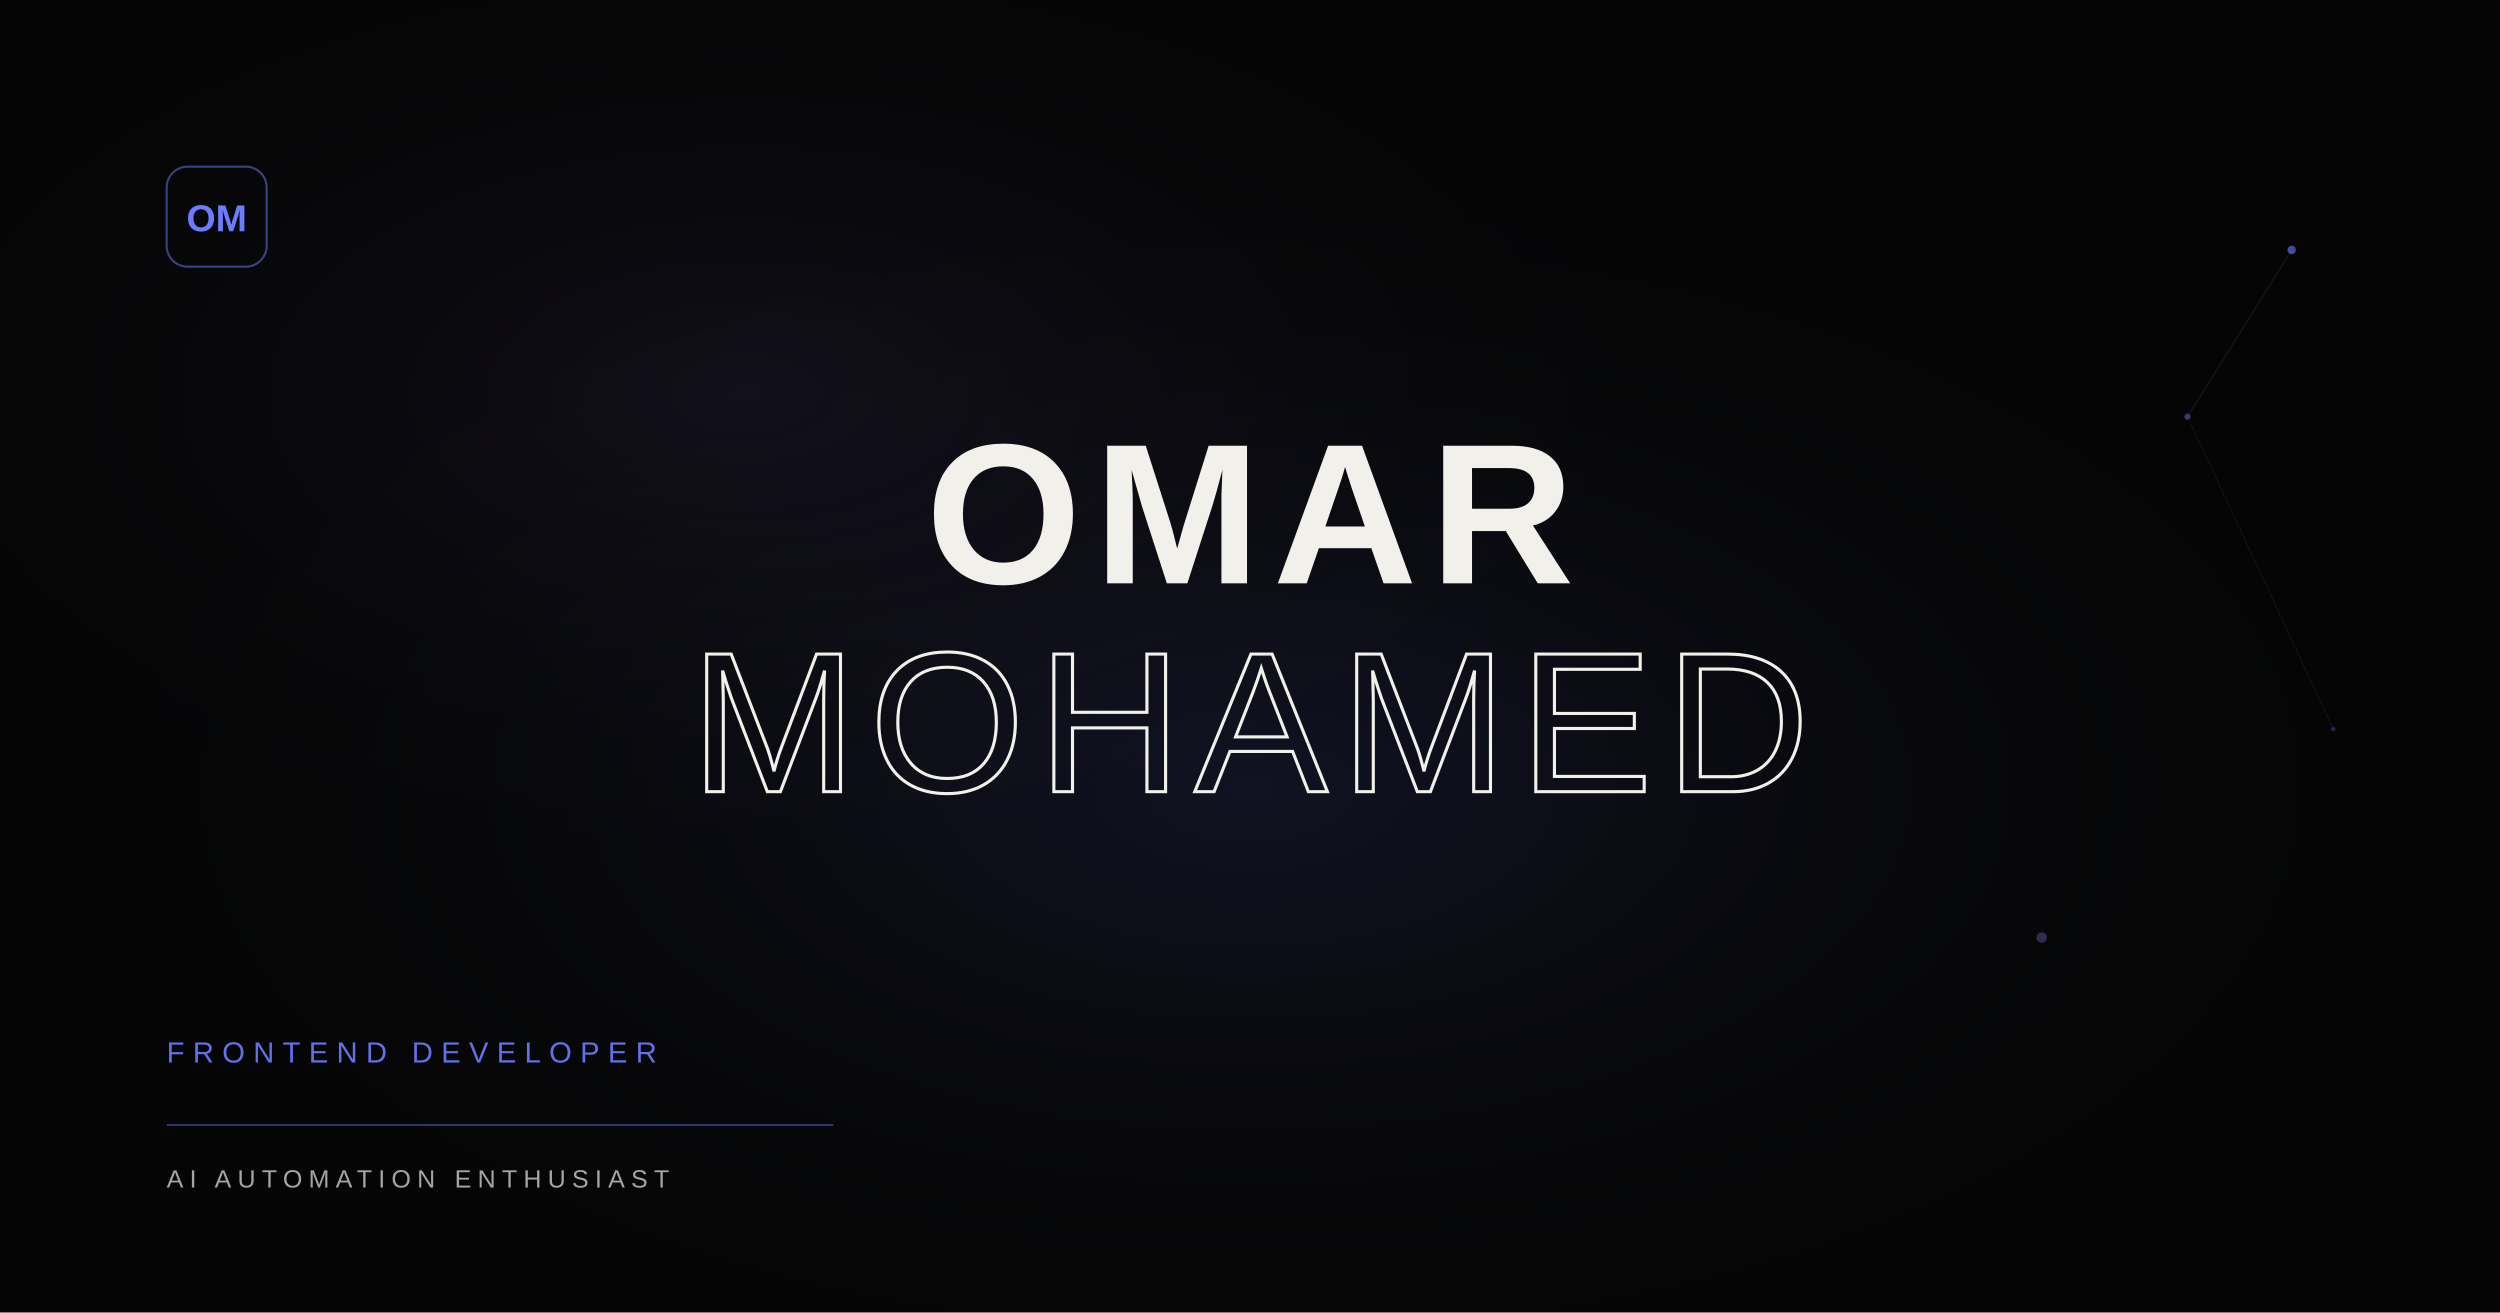
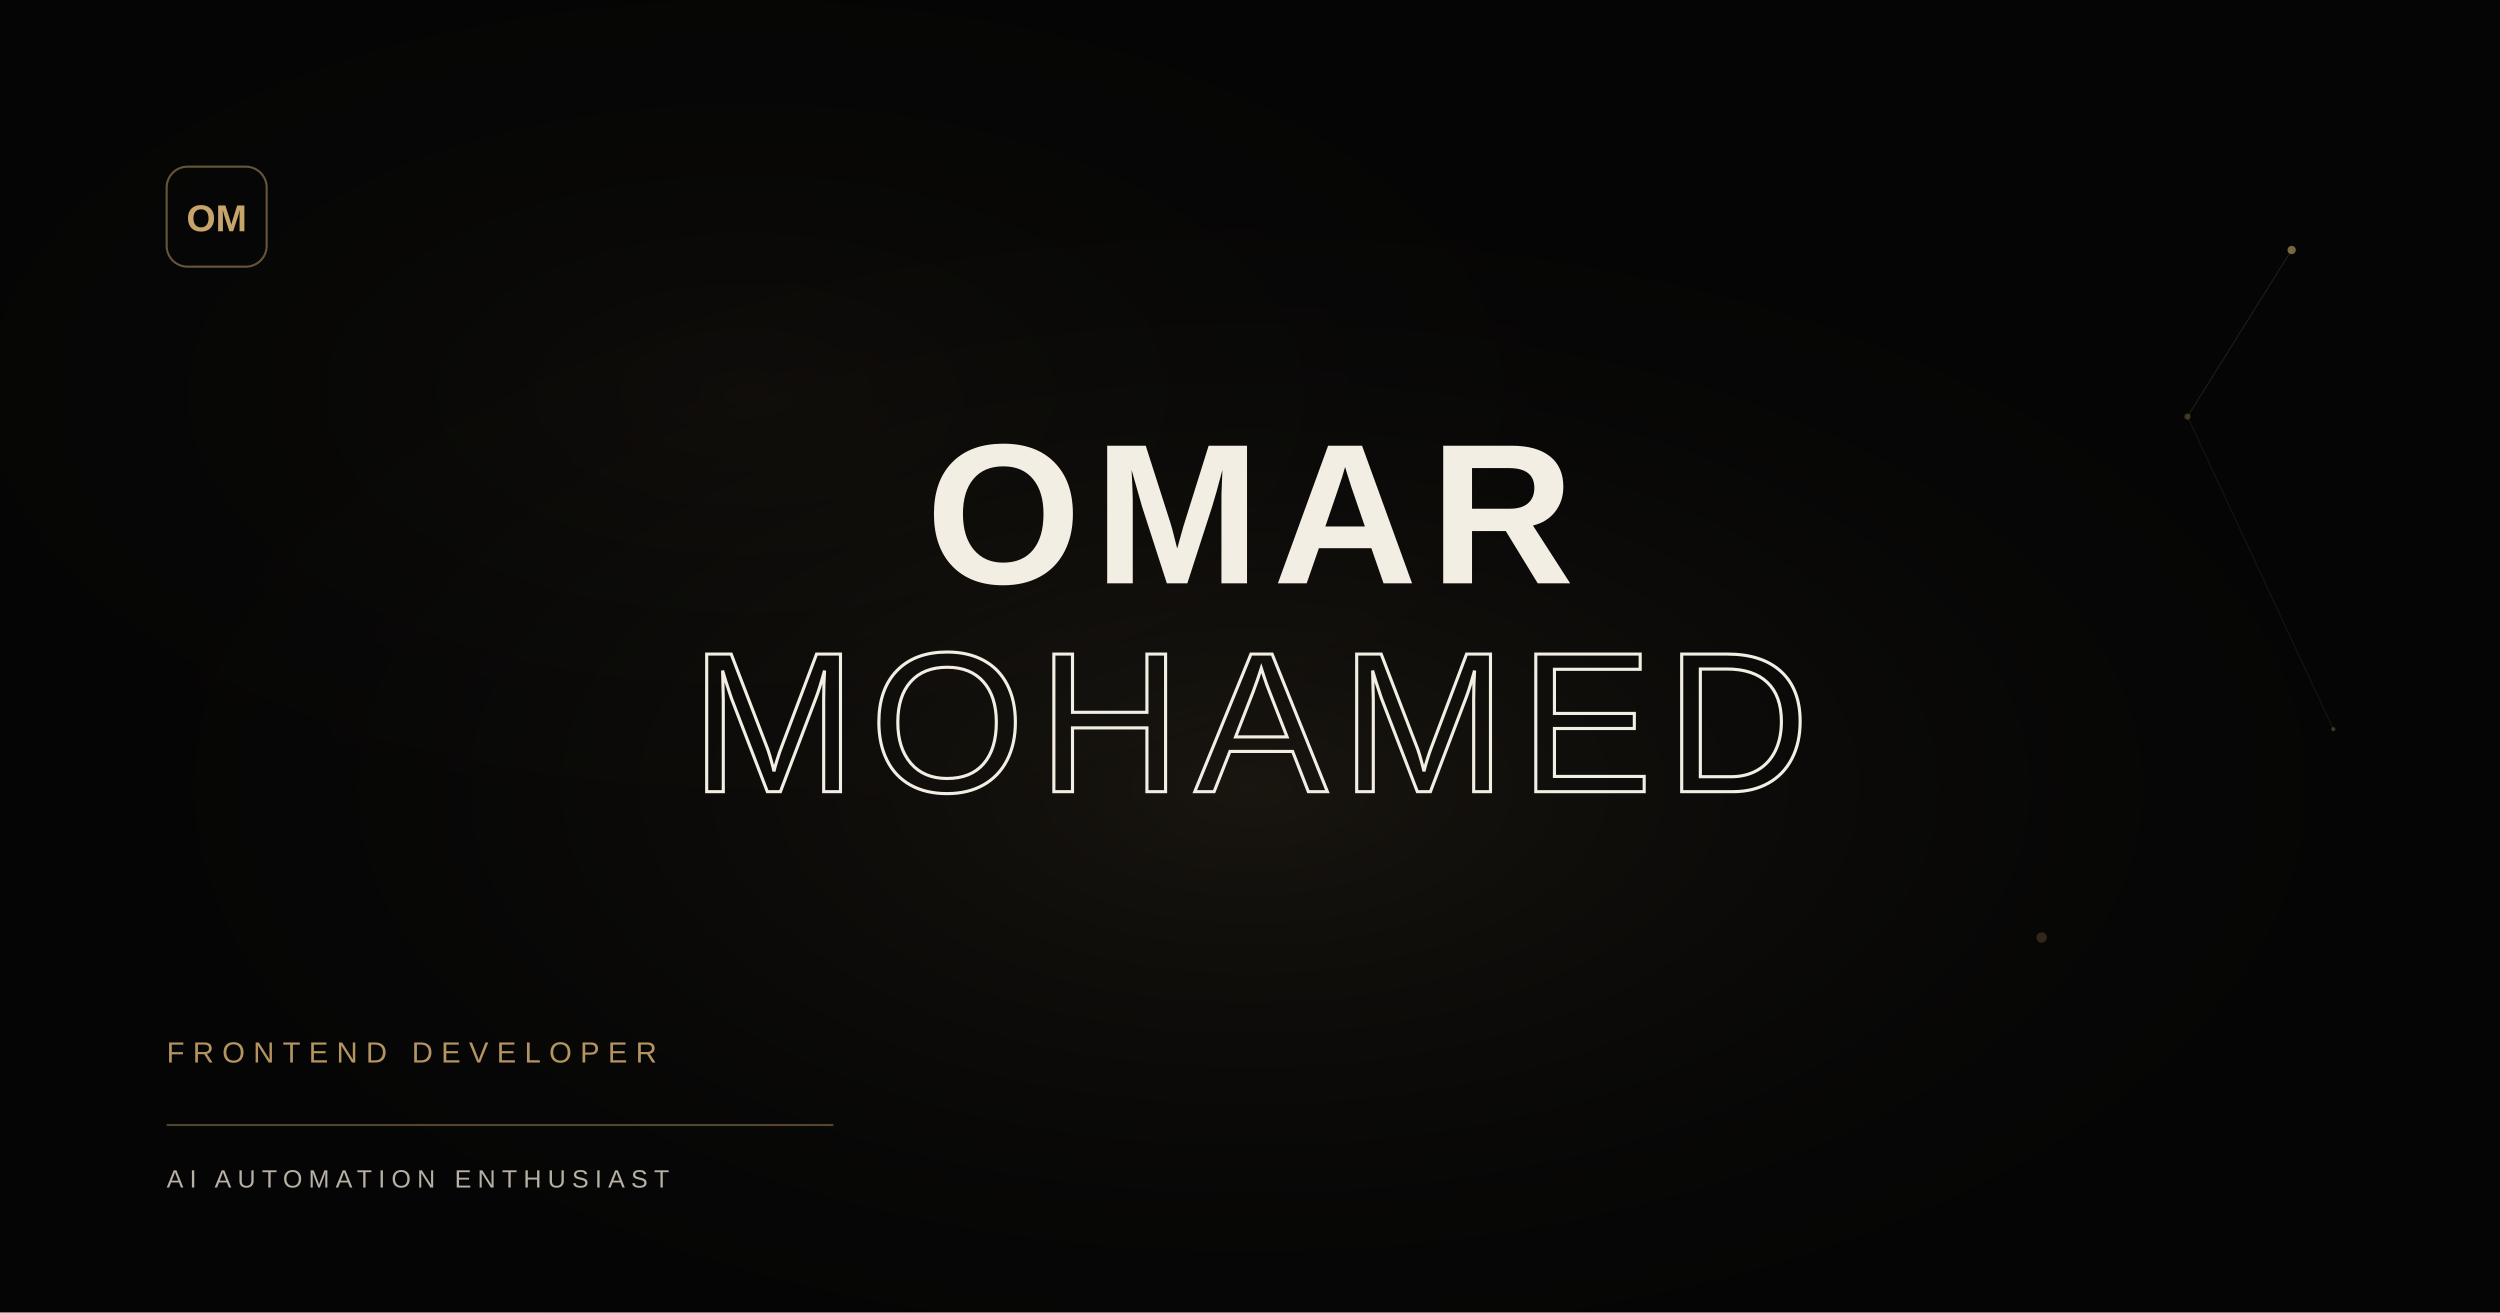
<svg xmlns="http://www.w3.org/2000/svg" viewBox="0 0 1200 630" width="1200" height="630">
  <defs>
    <radialGradient id="glow" cx="50%" cy="60%" r="50%">
-       <stop offset="0%" stop-color="#6C7CFF" stop-opacity="0.12" />
+       <stop offset="0%" stop-color="#C6A46A" stop-opacity="0.10" />
      <stop offset="100%" stop-color="#050505" stop-opacity="0" />
    </radialGradient>
    <radialGradient id="glow2" cx="30%" cy="30%" r="40%">
-       <stop offset="0%" stop-color="#9A7BFF" stop-opacity="0.08" />
+       <stop offset="0%" stop-color="#947747" stop-opacity="0.06" />
      <stop offset="100%" stop-color="#050505" stop-opacity="0" />
    </radialGradient>
  </defs>
  <rect width="1200" height="630" fill="#050505" />
  <rect width="1200" height="630" fill="url(#glow)" />
  <rect width="1200" height="630" fill="url(#glow2)" />
-   <line x1="80" y1="540" x2="400" y2="540" stroke="#6C7CFF" stroke-width="1" opacity="0.4" />
-   <text x="80" y="510" font-family="Arial, Helvetica, sans-serif" font-weight="500" font-size="14" fill="#6C7CFF" letter-spacing="4" text-transform="uppercase" opacity="0.9">FRONTEND DEVELOPER</text>
-   <text x="80" y="570" font-family="Arial, Helvetica, sans-serif" font-weight="400" font-size="12" fill="#A5A5A8" letter-spacing="3">AI AUTOMATION ENTHUSIAST</text>
-   <text x="600" y="280" text-anchor="middle" font-family="Arial, Helvetica, sans-serif" font-weight="800" font-size="96" fill="#F2F0EA" letter-spacing="6">OMAR</text>
-   <text x="600" y="380" text-anchor="middle" font-family="Arial, Helvetica, sans-serif" font-weight="300" font-size="96" fill="none" stroke="#F2F0EA" stroke-width="1.5" letter-spacing="6">MOHAMED</text>
-   <circle cx="1100" cy="120" r="2" fill="#6C7CFF" opacity="0.6" />
-   <circle cx="1050" cy="200" r="1.5" fill="#9A7BFF" opacity="0.4" />
-   <circle cx="1120" cy="350" r="1" fill="#6C7CFF" opacity="0.3" />
-   <circle cx="980" cy="450" r="2.5" fill="#9A7BFF" opacity="0.3" />
-   <line x1="1100" y1="120" x2="1050" y2="200" stroke="#6C7CFF" stroke-width="0.5" opacity="0.15" />
-   <line x1="1050" y1="200" x2="1120" y2="350" stroke="#6C7CFF" stroke-width="0.5" opacity="0.1" />
-   <rect x="80" y="80" width="48" height="48" rx="10" fill="none" stroke="#6C7CFF" stroke-width="1" opacity="0.5" />
-   <text x="104" y="111" text-anchor="middle" font-family="Arial, Helvetica, sans-serif" font-weight="700" font-size="18" fill="#6C7CFF">OM</text>
+   <line x1="80" y1="540" x2="400" y2="540" stroke="#C6A46A" stroke-width="1" opacity="0.4" />
+   <text x="80" y="510" font-family="Arial, Helvetica, sans-serif" font-weight="500" font-size="14" fill="#C6A46A" letter-spacing="4" text-transform="uppercase" opacity="0.9">FRONTEND DEVELOPER</text>
+   <text x="80" y="570" font-family="Arial, Helvetica, sans-serif" font-weight="400" font-size="12" fill="#B7B0A4" letter-spacing="3">AI AUTOMATION ENTHUSIAST</text>
+   <text x="600" y="280" text-anchor="middle" font-family="Arial, Helvetica, sans-serif" font-weight="800" font-size="96" fill="#F3EEE4" letter-spacing="6">OMAR</text>
+   <text x="600" y="380" text-anchor="middle" font-family="Arial, Helvetica, sans-serif" font-weight="300" font-size="96" fill="none" stroke="#F3EEE4" stroke-width="1.5" letter-spacing="6">MOHAMED</text>
+   <circle cx="1100" cy="120" r="2" fill="#C6A46A" opacity="0.6" />
+   <circle cx="1050" cy="200" r="1.5" fill="#947747" opacity="0.4" />
+   <circle cx="1120" cy="350" r="1" fill="#C6A46A" opacity="0.3" />
+   <circle cx="980" cy="450" r="2.5" fill="#947747" opacity="0.3" />
+   <line x1="1100" y1="120" x2="1050" y2="200" stroke="#C6A46A" stroke-width="0.5" opacity="0.15" />
+   <line x1="1050" y1="200" x2="1120" y2="350" stroke="#C6A46A" stroke-width="0.5" opacity="0.1" />
+   <rect x="80" y="80" width="48" height="48" rx="10" fill="none" stroke="#C6A46A" stroke-width="1" opacity="0.5" />
+   <text x="104" y="111" text-anchor="middle" font-family="Arial, Helvetica, sans-serif" font-weight="700" font-size="18" fill="#C6A46A">OM</text>
</svg>
